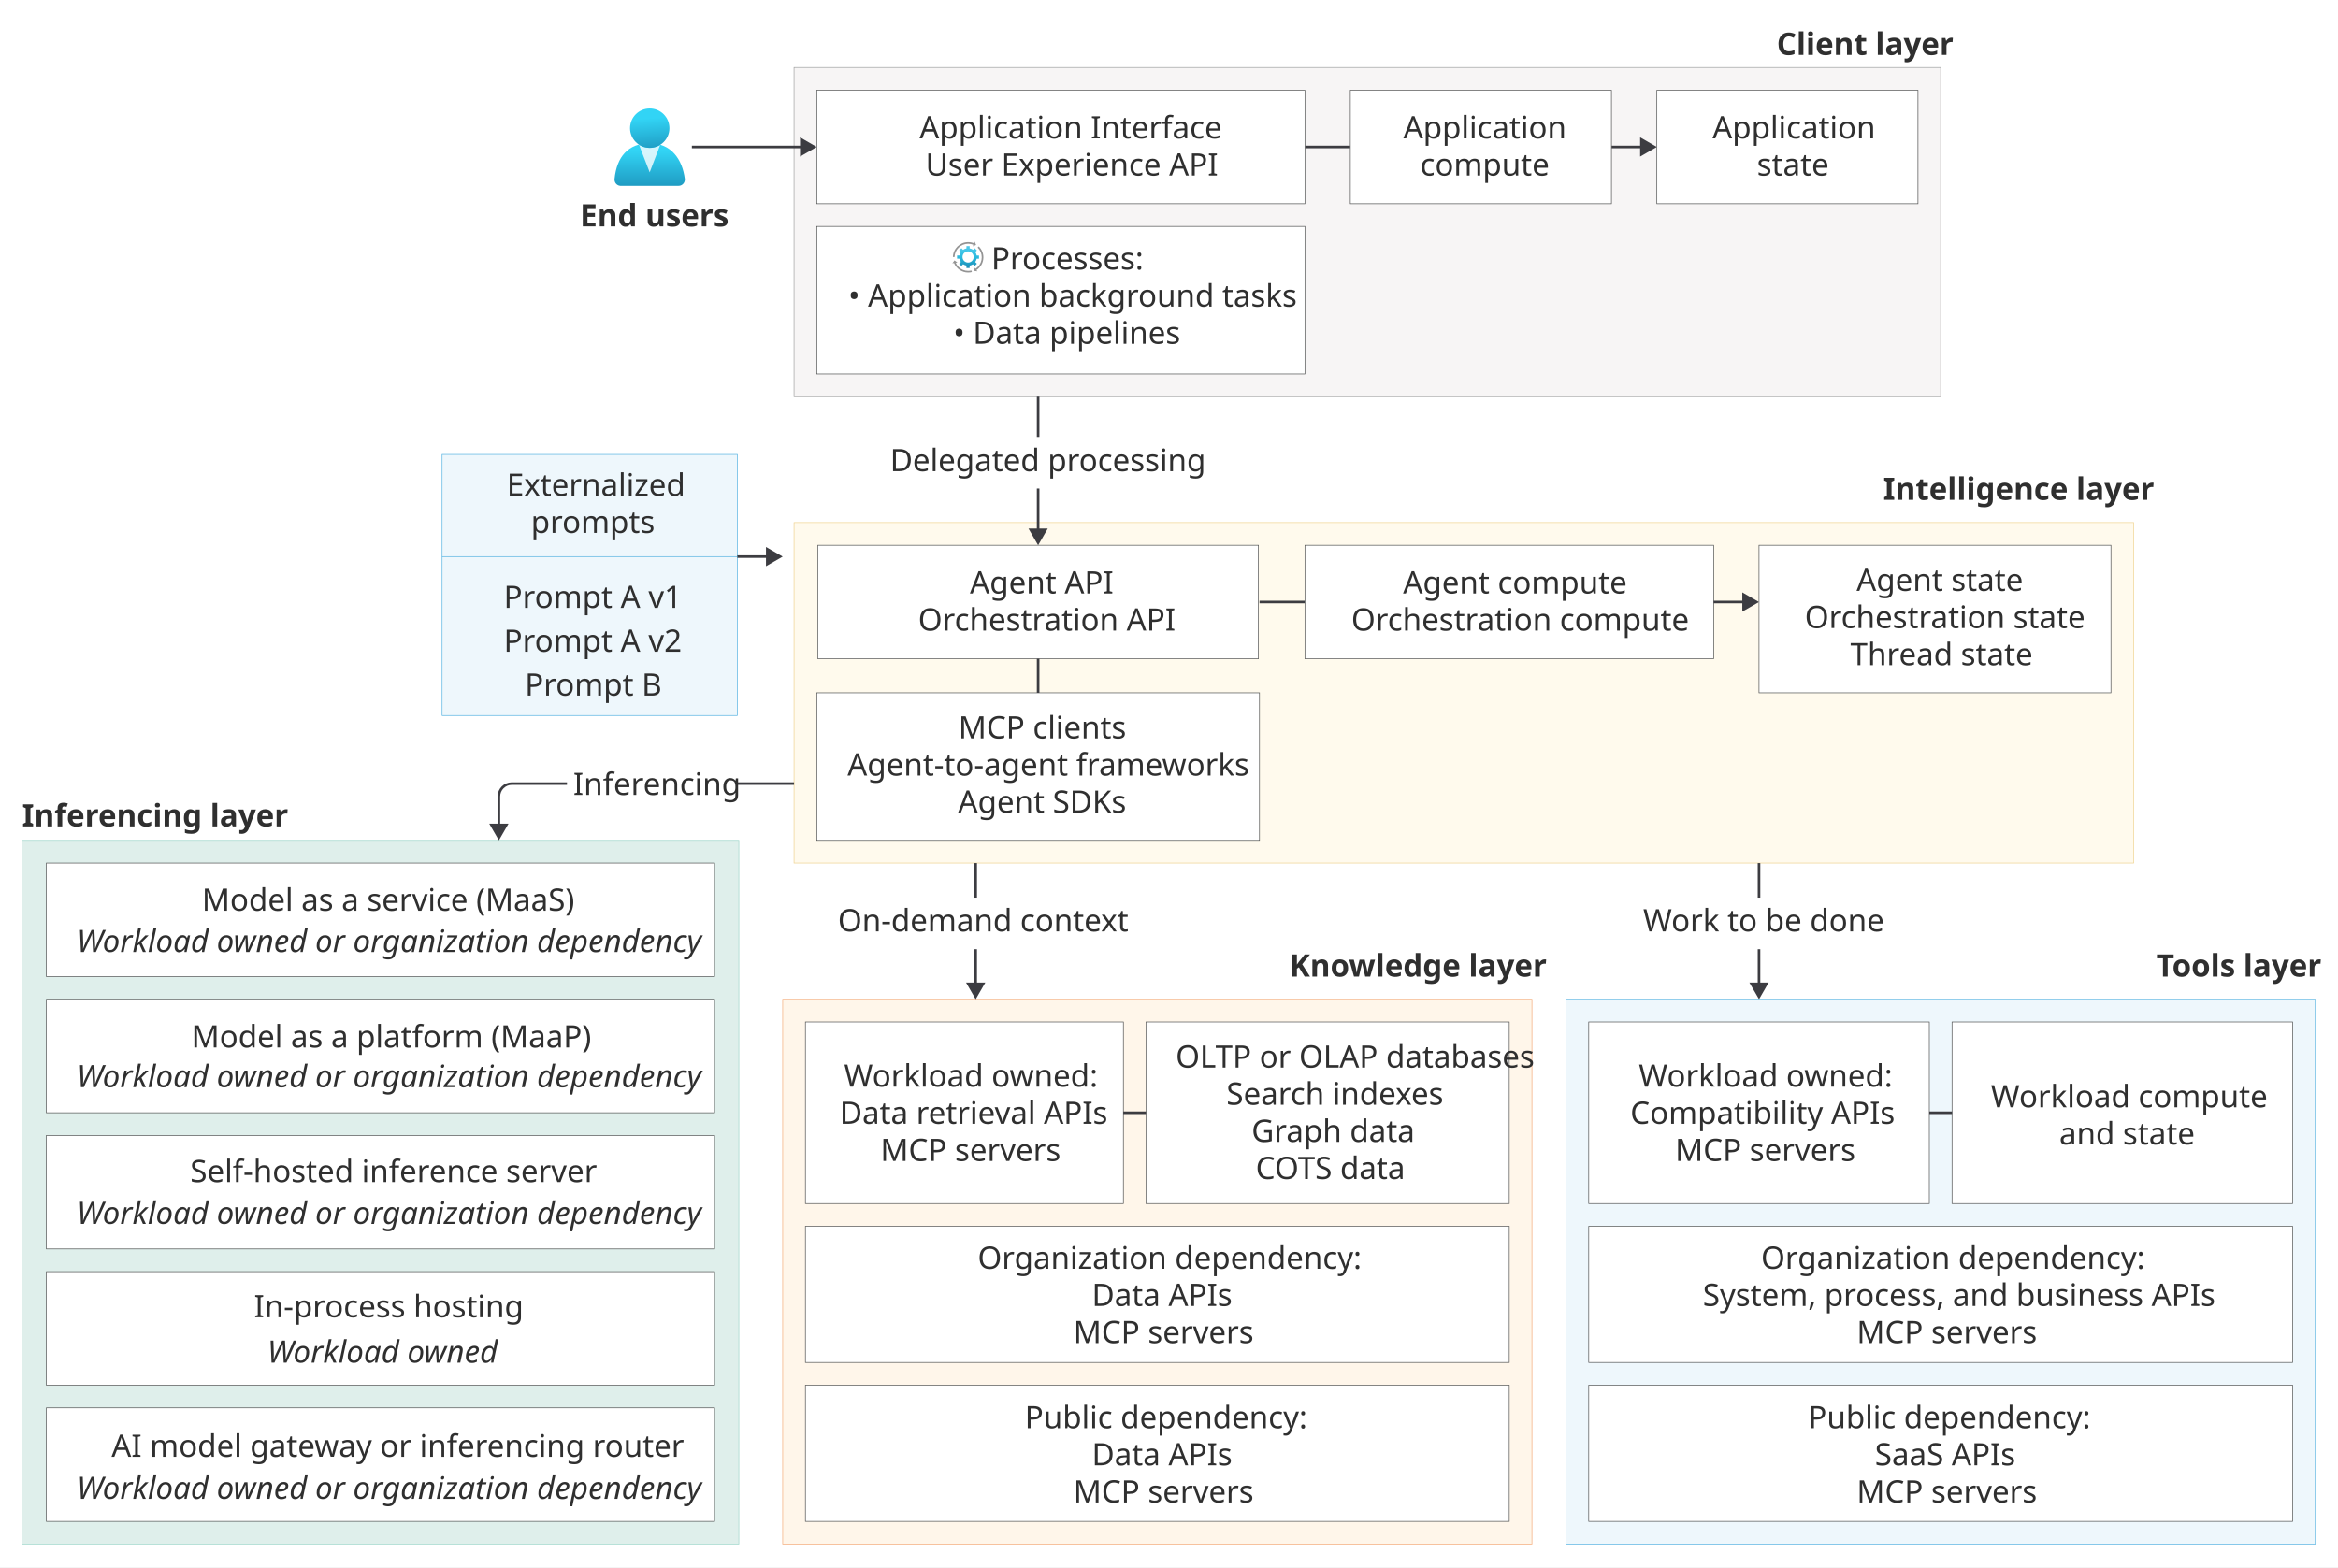
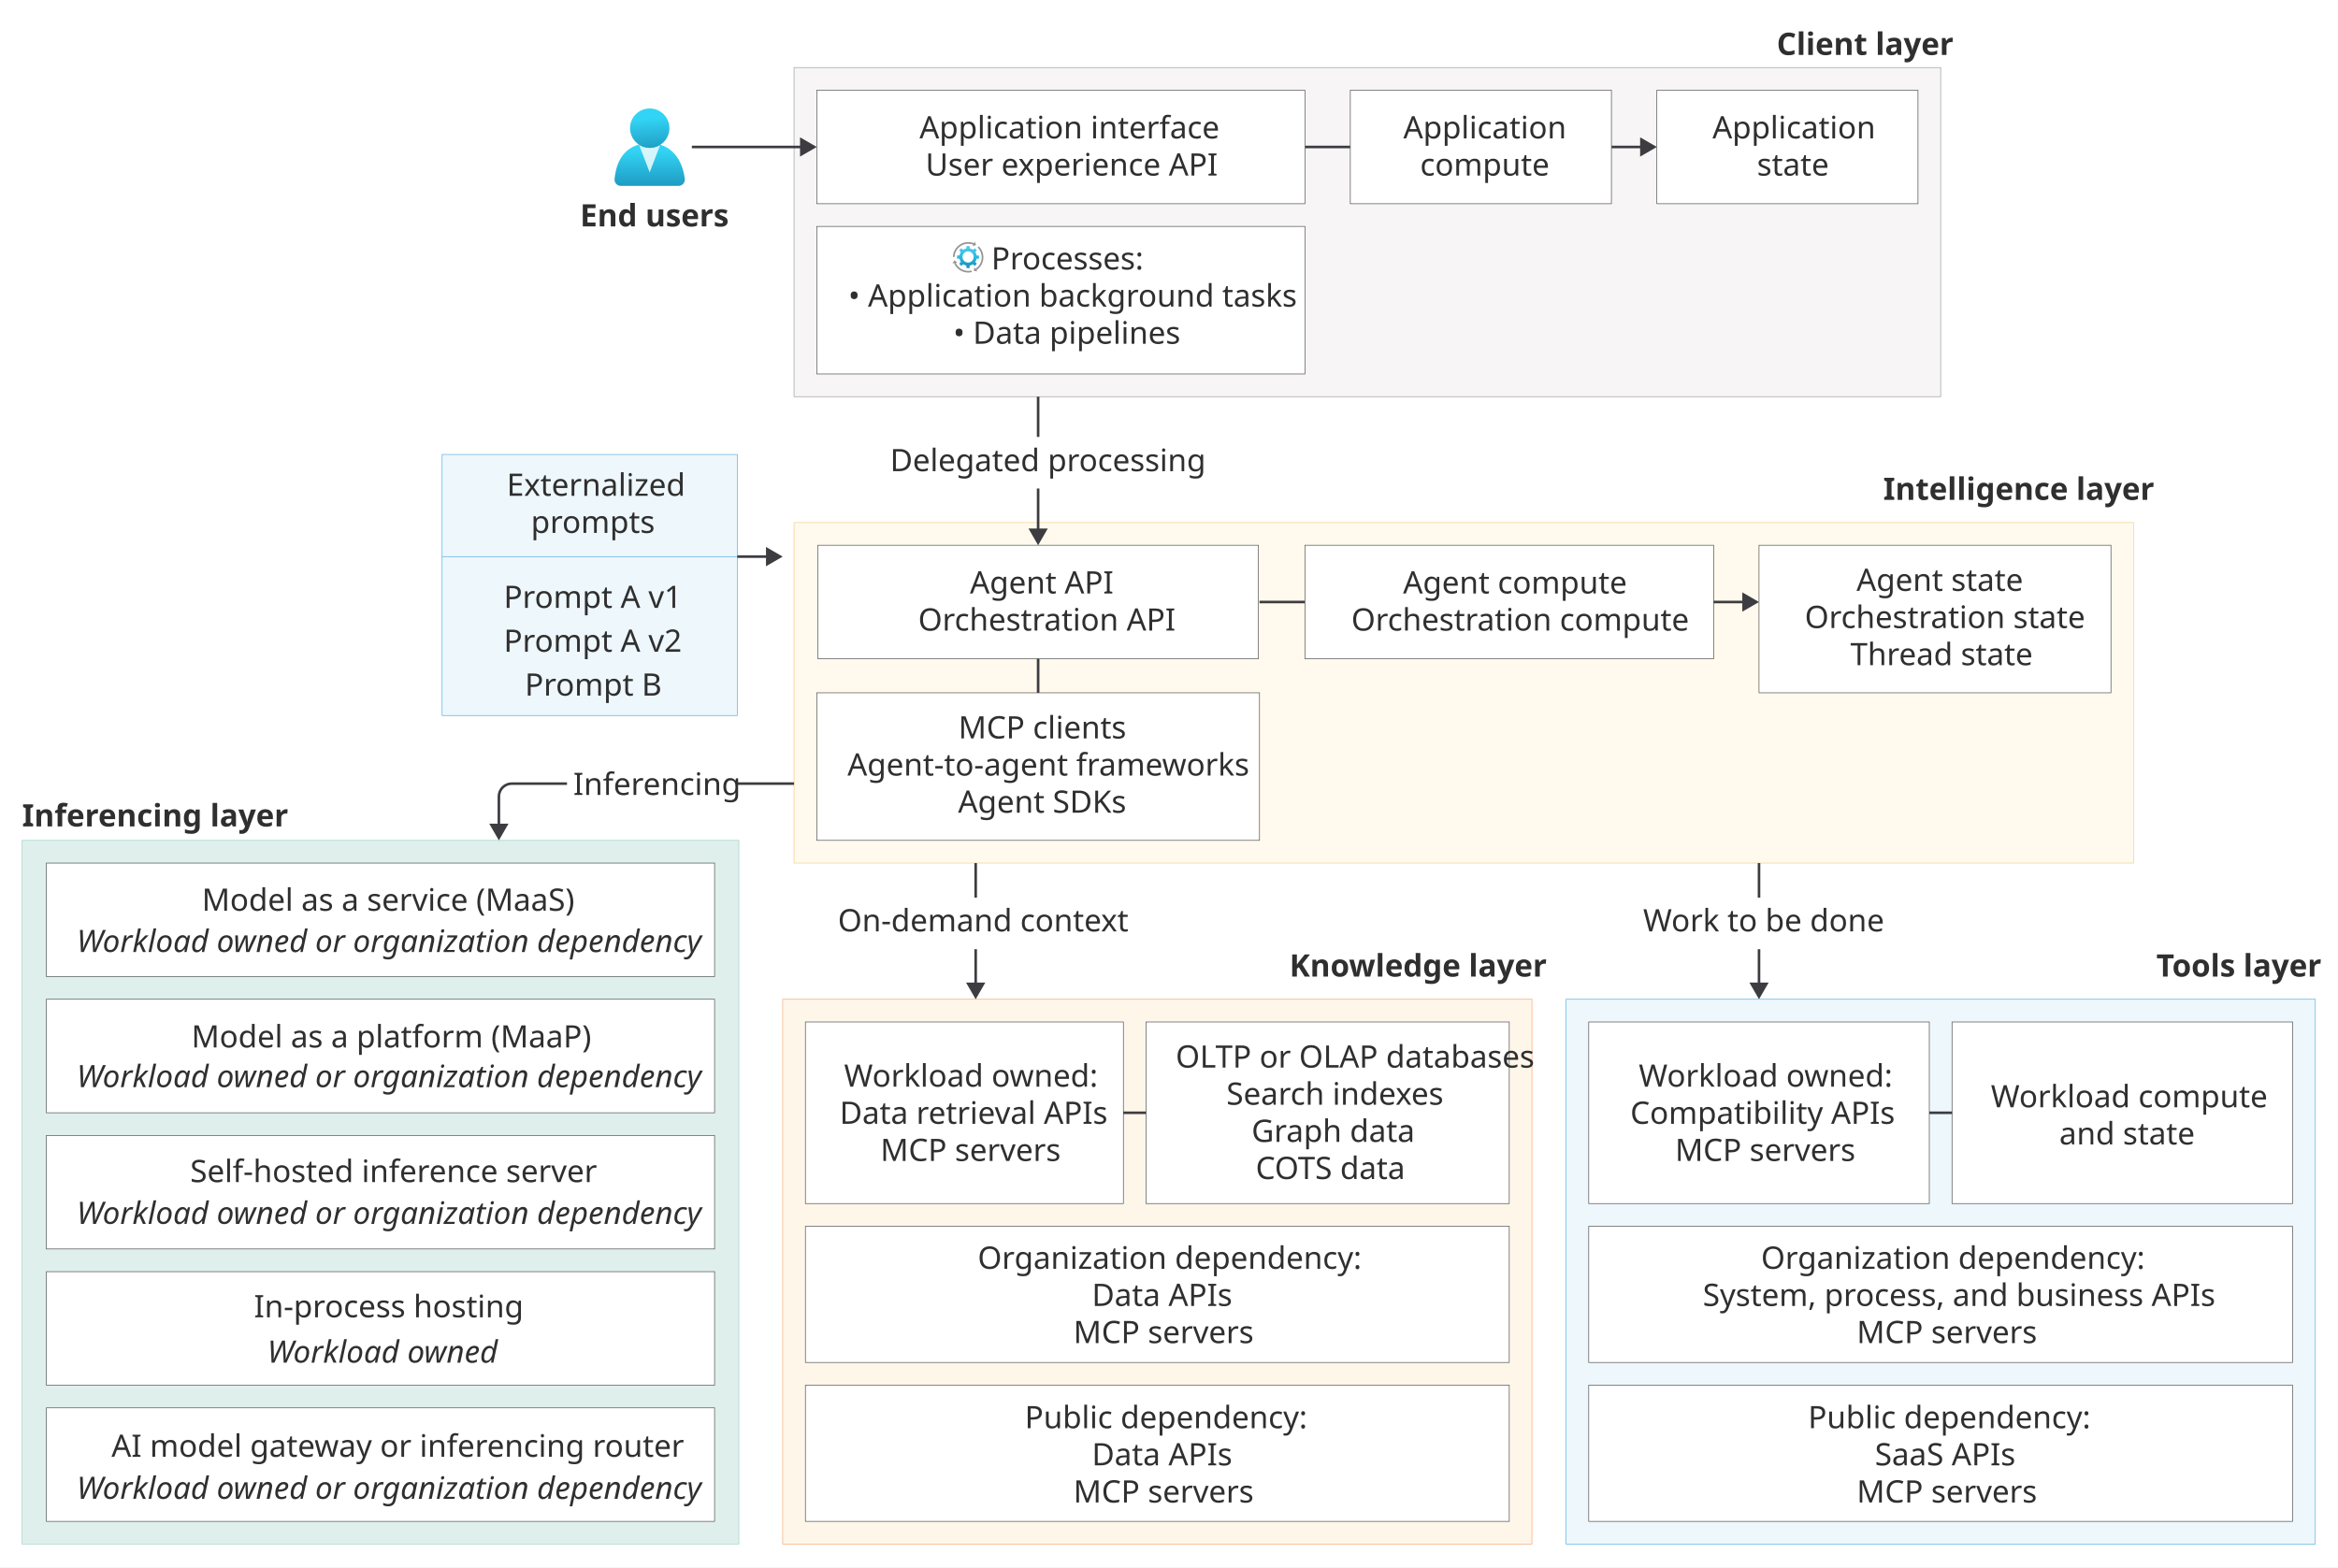
<svg xmlns="http://www.w3.org/2000/svg" xmlns:xlink="http://www.w3.org/1999/xlink" version="1.1" viewBox="0 0 906.154 607.57">
  <defs>
    <linearGradient id="linear-gradient" x1="375.186" y1="103.91" x2="375.186" y2="95.396" gradientUnits="userSpaceOnUse">
      <stop offset="0" stop-color="#1b8ab3" />
      <stop offset=".16" stop-color="#1f9ac2" />
      <stop offset=".5" stop-color="#2abade" />
      <stop offset=".8" stop-color="#43c6e8" />
      <stop offset="1" stop-color="#50c8e9" />
    </linearGradient>
    <linearGradient id="linear-gradient1" x1="-312.198" y1="1995.631" x2="-312.198" y2="1973.014" gradientTransform="translate(564 2049.146) scale(1 -1)" gradientUnits="userSpaceOnUse">
      <stop offset=".22" stop-color="#32d4f5" />
      <stop offset="1" stop-color="#198ab3" />
    </linearGradient>
    <linearGradient id="linear-gradient2" x1="-312.848" y1="2007.764" x2="-311.197" y2="1987.231" xlink:href="#linear-gradient1" />
  </defs>
  <g id="Shapes">
    <rect width="906.154" height="607.57" fill="#fff" />
    <g>
      <rect x="307.754" y="26.173" width="444.4" height="127.6" fill="#fff" />
      <rect x="307.754" y="26.173" width="444.4" height="127.6" fill="#f5f3f2" opacity=".8" />
      <rect x="307.754" y="26.173" width="444.4" height="127.6" fill="none" stroke="#9d9f9f" stroke-width=".25" />
    </g>
    <g>
      <rect x="307.754" y="202.573" width="519.2" height="132" fill="#fff" />
      <rect x="307.754" y="202.573" width="519.2" height="132" fill="#fff1cc" opacity=".35" />
      <rect x="307.754" y="202.573" width="519.2" height="132" fill="none" opacity=".5" stroke="#dfa626" stroke-width=".25" />
    </g>
    <g>
      <rect x="8.554" y="325.773" width="277.815" height="272.8" fill="#fff" />
      <rect x="8.554" y="325.773" width="277.815" height="272.8" fill="#cae4dd" opacity=".6" />
      <rect x="8.554" y="325.773" width="277.815" height="272.8" fill="none" stroke="#9dd6c9" stroke-width=".25" />
    </g>
    <g>
      <rect x="171.354" y="176.173" width="114.4" height="101.2" fill="#fff" />
      <rect x="171.354" y="176.173" width="114.4" height="101.2" fill="#53b1e0" opacity=".1" />
      <rect x="171.354" y="176.173" width="114.4" height="101.2" fill="none" stroke="#53b1e0" stroke-width=".25" />
    </g>
    <g>
      <line x1="268.154" y1="56.973" x2="311.171" y2="56.973" fill="none" stroke="#3c3c41" stroke-miterlimit="10" />
      <polygon points="310.077 60.712 316.554 56.973 310.077 53.233 310.077 60.712" fill="#3c3c41" />
    </g>
    <line x1="505.754" y1="56.973" x2="523.354" y2="56.973" fill="none" stroke="#3c3c41" stroke-miterlimit="10" />
    <line x1="488.154" y1="233.373" x2="505.754" y2="233.373" fill="none" stroke="#3c3c41" stroke-miterlimit="10" />
    <g>
      <line x1="624.554" y1="56.973" x2="636.771" y2="56.973" fill="none" stroke="#3c3c41" stroke-miterlimit="10" />
      <polygon points="635.677 60.712 642.154 56.973 635.677 53.233 635.677 60.712" fill="#3c3c41" />
    </g>
    <rect x="316.554" y="87.773" width="189.2" height="57.2" fill="#fff" stroke="#4e4f4f" stroke-width=".25" />
    <rect x="316.554" y="268.573" width="171.6" height="57.2" fill="#fff" stroke="#4e4f4f" stroke-width=".25" />
    <rect x="316.554" y="34.973" width="189.2" height="44" fill="#fff" stroke="#4e4f4f" stroke-width=".25" />
    <rect x="316.966" y="211.373" width="170.775" height="44" fill="#fff" stroke="#4e4f4f" stroke-width=".25" />
    <rect x="505.754" y="211.373" width="158.4" height="44" fill="#fff" stroke="#4e4f4f" stroke-width=".25" />
    <rect x="523.354" y="34.973" width="101.2" height="44" fill="#fff" stroke="#4e4f4f" stroke-width=".25" />
    <rect x="642.164" y="34.973" width="101.2" height="44" fill="#fff" stroke="#4e4f4f" stroke-width=".25" />
    <g>
      <line x1="664.154" y1="233.373" x2="676.371" y2="233.373" fill="none" stroke="#3c3c41" stroke-miterlimit="10" />
      <polygon points="675.277 237.113 681.754 233.373 675.277 229.633 675.277 237.113" fill="#3c3c41" />
    </g>
    <g>
      <line x1="285.754" y1="215.773" x2="297.971" y2="215.773" fill="none" stroke="#3c3c41" stroke-miterlimit="10" />
      <polygon points="296.877 219.513 303.354 215.773 296.877 212.033 296.877 219.513" fill="#3c3c41" />
    </g>
    <rect x="681.754" y="211.373" width="136.4" height="57.2" fill="#fff" stroke="#4e4f4f" stroke-width=".25" />
    <g>
      <path d="M381.141,99.76c.002-1.665-.685-3.17-1.79-4.245l-.446.45c.021.021.042.042.063.063.484.486.862,1.05,1.128,1.678.275.651.412,1.34.41,2.052-.002.712-.142,1.401-.416,2.05-.266.628-.647,1.19-1.131,1.673-.277.277-.581.52-.906.727l-.45-.564-.159,1.384,1.384.159-.38-.48c1.619-1.052,2.69-2.874,2.692-4.947Z" fill="#949494" />
      <path d="M376.495,104.871c-.41.099-.83.152-1.259.152h-.009c-.712-.002-1.403-.142-2.052-.418-.628-.266-1.19-.649-1.673-1.133-.463-.465-.83-1.002-1.092-1.597l.651-.097-1.12-.83-.83,1.12.651-.097c.877,2.157,2.992,3.681,5.464,3.685h.011c.501,0,.989-.063,1.454-.18l-.194-.604Z" fill="#949494" />
      <path d="M378.314,94.933l-.556-1.278-.254.64c-.695-.289-1.458-.45-2.259-.452h-.011c-3.222,0-5.843,2.582-5.904,5.792h.634c.015-.674.154-1.329.414-1.946.266-.627.647-1.19,1.131-1.673.484-.484,1.048-.862,1.676-1.128.649-.275,1.338-.414,2.05-.414h.009c.704.002,1.386.14,2.029.408l-.239.602,1.28-.549Z" fill="#949494" />
      <path d="M379.44,100.28l.002-1.238-.896-.002c-.085-.486-.271-.936-.539-1.327l.628-.625-.873-.877-.623.623c-.391-.273-.841-.463-1.329-.551l.002-.883-1.238-.002-.002.892c-.482.091-.928.283-1.314.556l-.638-.64-.877.873.647.649c-.26.385-.444.828-.528,1.304l-.93-.002-.002,1.238.945.002c.091.467.277.902.537,1.28l-.676.674.873.877.678-.676c.376.26.809.444,1.276.532v.953l1.238.002.002-.949c.471-.082.909-.264,1.291-.52l.659.663.877-.873-.653-.655c.271-.383.463-.822.556-1.3l.909.002ZM375.202,101.786c-1.196-.002-2.164-.974-2.162-2.17s.972-2.164,2.168-2.162c1.196.002,2.164.974,2.162,2.17,0,1.196-.972,2.164-2.168,2.162Z" fill="url(#linear-gradient)" />
    </g>
    <line x1="402.354" y1="153.773" x2="402.354" y2="169.373" fill="none" stroke="#3c3c41" stroke-miterlimit="10" />
    <line x1="402.354" y1="255.373" x2="402.354" y2="268.573" fill="none" stroke="#3c3c41" stroke-miterlimit="10" />
    <g>
      <line x1="402.354" y1="189.373" x2="402.354" y2="205.991" fill="none" stroke="#3c3c41" stroke-miterlimit="10" />
      <polygon points="398.614 204.896 402.354 211.373 406.093 204.896 398.614 204.896" fill="#3c3c41" />
    </g>
    <g>
      <rect x="303.354" y="387.373" width="290.4" height="211.2" fill="#fff" />
      <rect x="303.354" y="387.373" width="290.4" height="211.2" fill="#fcb24f" opacity=".12" />
      <rect x="303.354" y="387.373" width="290.4" height="211.2" fill="none" opacity=".6" stroke="#ed7323" stroke-width=".25" />
    </g>
    <line x1="378.154" y1="334.573" x2="378.154" y2="347.973" fill="none" stroke="#3c3c41" stroke-miterlimit="10" />
    <g>
      <line x1="378.154" y1="367.973" x2="378.154" y2="381.991" fill="none" stroke="#3c3c41" stroke-miterlimit="10" />
      <polygon points="374.414 380.896 378.154 387.373 381.893 380.896 374.414 380.896" fill="#3c3c41" />
    </g>
    <line x1="681.754" y1="334.573" x2="681.754" y2="347.973" fill="none" stroke="#3c3c41" stroke-miterlimit="10" />
    <g>
      <line x1="681.754" y1="367.973" x2="681.754" y2="381.991" fill="none" stroke="#3c3c41" stroke-miterlimit="10" />
      <polygon points="678.014 380.896 681.754 387.373 685.493 380.896 678.014 380.896" fill="#3c3c41" />
    </g>
    <line x1="307.754" y1="303.773" x2="285.754" y2="303.773" fill="none" stroke="#3c3c41" stroke-miterlimit="10" />
    <line x1="171.354" y1="215.773" x2="285.754" y2="215.773" fill="none" stroke="#53b1e0" stroke-width=".25" />
    <rect x="312.154" y="396.173" width="123.245" height="70.4" fill="#fff" stroke="#4e4f4f" stroke-width=".25" />
    <rect x="312.154" y="475.373" width="272.8" height="52.8" fill="#fff" stroke="#4e4f4f" stroke-width=".25" />
    <rect x="17.968" y="334.573" width="258.985" height="44" fill="#fff" stroke="#4e4f4f" stroke-width=".25" />
    <rect x="17.968" y="387.373" width="258.985" height="44" fill="#fff" stroke="#4e4f4f" stroke-width=".25" />
    <rect x="17.968" y="440.173" width="258.985" height="44" fill="#fff" stroke="#4e4f4f" stroke-width=".25" />
    <rect x="17.968" y="492.973" width="258.985" height="44" fill="#fff" stroke="#4e4f4f" stroke-width=".25" />
    <rect x="17.968" y="545.773" width="258.985" height="44" fill="#fff" stroke="#4e4f4f" stroke-width=".25" />
    <rect x="312.154" y="536.973" width="272.8" height="52.8" fill="#fff" stroke="#4e4f4f" stroke-width=".25" />
    <rect x="444.154" y="396.173" width="140.8" height="70.4" fill="#fff" stroke="#4e4f4f" stroke-width=".25" />
    <line x1="435.354" y1="431.373" x2="444.154" y2="431.373" fill="none" stroke="#3c3c41" stroke-miterlimit="10" />
    <g>
      <rect x="606.954" y="387.373" width="290.4" height="211.2" fill="#fff" />
      <rect x="606.954" y="387.373" width="290.4" height="211.2" fill="#53b1e0" opacity=".1" />
      <rect x="606.954" y="387.373" width="290.4" height="211.2" fill="none" stroke="#53b1e0" stroke-width=".25" />
    </g>
    <rect x="615.754" y="396.173" width="132" height="70.4" fill="#fff" stroke="#4e4f4f" stroke-width=".25" />
    <rect x="615.754" y="475.373" width="272.8" height="52.8" fill="#fff" stroke="#4e4f4f" stroke-width=".25" />
    <rect x="615.754" y="536.973" width="272.8" height="52.8" fill="#fff" stroke="#4e4f4f" stroke-width=".25" />
    <rect x="756.554" y="396.173" width="132" height="70.4" fill="#fff" stroke="#4e4f4f" stroke-width=".25" />
    <line x1="747.754" y1="431.373" x2="756.554" y2="431.373" fill="none" stroke="#3c3c41" stroke-miterlimit="10" />
    <g>
      <path d="M219.754,303.773h-21.4c-2.75,0-5,2.25-5,5v11.618" fill="none" stroke="#3c3c41" stroke-miterlimit="10" />
      <polygon points="189.614 319.296 193.354 325.773 197.093 319.296 189.614 319.296" fill="#3c3c41" />
    </g>
    <g>
      <path d="M263.003,72.048c1.335,0,2.417-1.082,2.417-2.417h0c.017-.094.017-.19,0-.283-.967-7.617-5.283-13.817-13.617-13.817s-12.767,5.25-13.617,13.833c-.144,1.336.822,2.536,2.158,2.681.009.001.017.002.026.003h22.633Z" fill="url(#linear-gradient1)" />
      <path d="M251.803,57.332c-1.466-.001-2.901-.423-4.133-1.217l4.133,10.7,4.067-10.633c-1.218.763-2.629,1.162-4.067,1.15Z" fill="#fff" isolation="isolate" opacity=".8" />
      <circle cx="251.82" cy="49.682" r="7.633" fill="url(#linear-gradient2)" />
    </g>
  </g>
  <g id="Text">
    <text transform="translate(688.5967 21.2918)" fill="#2f2f2f" font-family="SegoeUI-Bold, 'Segoe UI'" font-size="12" font-weight="700">
      <tspan x="0" y="0">Client layer</tspan>
    </text>
    <text transform="translate(729.882 193.7726)" fill="#2f2f2f" font-family="SegoeUI-Bold, 'Segoe UI'" font-size="12" font-weight="700">
      <tspan x="0" y="0">Intelligence layer</tspan>
    </text>
    <text transform="translate(8.5536 320.3726)" fill="#2f2f2f" font-family="SegoeUI-Bold, 'Segoe UI'" font-size="12" font-weight="700">
      <tspan x="0" y="0">Inferencing layer</tspan>
    </text>
    <text transform="translate(499.7547 378.573)" fill="#2f2f2f" font-family="SegoeUI-Bold, 'Segoe UI'" font-size="12" font-weight="700">
      <tspan x="0" y="0">Knowledge layer</tspan>
    </text>
    <text transform="translate(224.8007 87.7727)" fill="#2f2f2f" font-family="SegoeUI-Bold, 'Segoe UI'" font-size="12" font-weight="700">
      <tspan x="0" y="0">End users</tspan>
    </text>
    <text transform="translate(356.3688 53.6554)" fill="#2f2f2f" font-family="SegoeUI, 'Segoe UI'" font-size="12">
-       <tspan x="0" y="0">Application Interface </tspan>
-       <tspan x="2.344" y="14.4">User Experience API</tspan>
+       <tspan x="0" y="0">Application interface </tspan>
+       <tspan x="2.344" y="14.4">User experience API</tspan>
    </text>
    <text transform="translate(384.2067 104.4559)" fill="#2f2f2f" font-family="SegoeUI, 'Segoe UI'" font-size="12">
      <tspan x="0" y="0">Processes:</tspan>
      <tspan x="-55.427" y="14.4">• Application background tasks</tspan>
      <tspan x="-14.754" y="28.8">• Data pipelines</tspan>
    </text>
    <text transform="translate(375.9126 230.0559)" fill="#2f2f2f" font-family="SegoeUI, 'Segoe UI'" font-size="12">
      <tspan x="0" y="0">Agent API</tspan>
      <tspan x="-20.059" y="14.4">Orchestration API</tspan>
    </text>
    <text transform="translate(543.7915 230.0554)" fill="#2f2f2f" font-family="SegoeUI, 'Segoe UI'" font-size="12">
      <tspan x="0" y="0">Agent compute</tspan>
      <tspan x="-20.061" y="14.4">Orchestration compute</tspan>
    </text>
    <text transform="translate(78.2583 353.0554)" fill="#2f2f2f" font-family="SegoeUI, 'Segoe UI'" font-size="12">
      <tspan x="0" y="0">Model as a service (MaaS)</tspan>
    </text>
    <text transform="translate(29.7281 369.0554)" fill="#2f2f2f" font-family="SegoeUI-Italic, 'Segoe UI'" font-size="12" font-style="italic">
      <tspan x="0" y="0">Workload owned or organization dependency</tspan>
    </text>
    <text transform="translate(29.7281 421.4554)" fill="#2f2f2f" font-family="SegoeUI-Italic, 'Segoe UI'" font-size="12" font-style="italic">
      <tspan x="0" y="0">Workload owned or organization dependency</tspan>
    </text>
    <text transform="translate(29.7281 474.4554)" fill="#2f2f2f" font-family="SegoeUI-Italic, 'Segoe UI'" font-size="12" font-style="italic">
      <tspan x="0" y="0">Workload owned or organization dependency</tspan>
    </text>
    <text transform="translate(74.186 406.0554)" fill="#2f2f2f" font-family="SegoeUI, 'Segoe UI'" font-size="12">
      <tspan x="0" y="0">Model as a platform (MaaP)</tspan>
    </text>
    <text transform="translate(73.6966 458.2559)" fill="#2f2f2f" font-family="SegoeUI, 'Segoe UI'" font-size="12">
      <tspan x="0" y="0">Self-hosted inference server</tspan>
    </text>
    <text transform="translate(29.7281 581.0553)" fill="#2f2f2f" font-family="SegoeUI-Italic, 'Segoe UI'" font-size="12" font-style="italic">
      <tspan x="0" y="0">Workload owned or organization dependency</tspan>
    </text>
    <text transform="translate(43.2081 564.74)" fill="#2f2f2f" font-family="SegoeUI, 'Segoe UI'" font-size="12">
      <tspan x="0" y="0">AI model gateway or inferencing router</tspan>
    </text>
    <text transform="translate(98.4243 510.6554)" fill="#2f2f2f" font-family="SegoeUI, 'Segoe UI'" font-size="12">
      <tspan x="0" y="0">In-process hosting</tspan>
    </text>
    <text transform="translate(103.6094 528.2559)" fill="#2f2f2f" font-family="SegoeUI-Italic, 'Segoe UI'" font-size="12" font-style="italic">
      <tspan x="0" y="0">Workload owned</tspan>
    </text>
    <text transform="translate(719.5384 229.0559)" fill="#2f2f2f" font-family="SegoeUI, 'Segoe UI'" font-size="12">
      <tspan x="0" y="0">Agent state</tspan>
      <tspan x="-20.061" y="14.4">Orchestration state</tspan>
      <tspan x="-2.379" y="28.8">Thread state</tspan>
    </text>
    <text transform="translate(371.4579 286.2554)" fill="#2f2f2f" font-family="SegoeUI, 'Segoe UI'" font-size="12">
      <tspan x="0" y="0">MCP clients</tspan>
      <tspan x="-43.006" y="14.4">Agent-to-agent frameworks</tspan>
      <tspan x="-.139" y="28.8">Agent SDKs</tspan>
    </text>
    <text transform="translate(327.1477 421.2554)" fill="#2f2f2f" font-family="SegoeUI, 'Segoe UI'" font-size="12">
      <tspan x="0" y="0">Workload owned:</tspan>
      <tspan x="-1.714" y="14.4">Data retrieval APIs</tspan>
      <tspan x="14.086" y="28.8">MCP servers</tspan>
    </text>
    <text transform="translate(378.9302 491.8559)" fill="#2f2f2f" font-family="SegoeUI, 'Segoe UI'" font-size="12">
      <tspan x="0" y="0">Organization dependency:</tspan>
      <tspan x="44.262" y="14.4">Data APIs</tspan>
      <tspan x="37.103" y="28.8">MCP servers</tspan>
    </text>
    <text transform="translate(397.1753 553.6559)" fill="#2f2f2f" font-family="SegoeUI, 'Segoe UI'" font-size="12">
      <tspan x="0" y="0">Public dependency:</tspan>
      <tspan x="26.016" y="14.4">Data APIs</tspan>
      <tspan x="18.859" y="28.8">MCP servers</tspan>
    </text>
    <text transform="translate(455.6622 413.8559)" fill="#2f2f2f" font-family="SegoeUI, 'Segoe UI'" font-size="12">
      <tspan x="0" y="0">OLTP or OLAP databases</tspan>
      <tspan x="19.66" y="14.4">Search indexes</tspan>
      <tspan x="29.398" y="28.8">Graph data</tspan>
      <tspan x="31.008" y="43.2">COTS data</tspan>
    </text>
    <text transform="translate(835.7538 378.5734)" fill="#2f2f2f" font-family="SegoeUI-Bold, 'Segoe UI'" font-size="12" font-weight="700">
      <tspan x="0" y="0">Tools layer</tspan>
    </text>
    <text transform="translate(635.1481 421.2554)" fill="#2f2f2f" font-family="SegoeUI, 'Segoe UI'" font-size="12">
      <tspan x="0" y="0">Workload owned:</tspan>
      <tspan x="-3.299" y="14.4">Compatibility APIs</tspan>
      <tspan x="14.086" y="28.8">MCP servers</tspan>
    </text>
    <text transform="translate(682.5298 491.8559)" fill="#2f2f2f" font-family="SegoeUI, 'Segoe UI'" font-size="12">
      <tspan x="0" y="0">Organization dependency:</tspan>
      <tspan x="-22.559" y="14.4">System, process, and business APIs</tspan>
      <tspan x="37.103" y="28.8">MCP servers</tspan>
    </text>
    <text transform="translate(700.7759 553.6554)" fill="#2f2f2f" font-family="SegoeUI, 'Segoe UI'" font-size="12">
      <tspan x="0" y="0">Public dependency:</tspan>
      <tspan x="25.881" y="14.4">SaaS APIs</tspan>
      <tspan x="18.857" y="28.8">MCP servers</tspan>
    </text>
    <text transform="translate(771.6177 429.2554)" fill="#2f2f2f" font-family="SegoeUI, 'Segoe UI'" font-size="12">
      <tspan x="0" y="0">Workload compute </tspan>
      <tspan x="26.508" y="14.4">and state</tspan>
    </text>
    <text transform="translate(543.9017 53.6559)" fill="#2f2f2f" font-family="SegoeUI, 'Segoe UI'" font-size="12">
      <tspan x="0" y="0">Application </tspan>
      <tspan x="6.504" y="14.4">compute</tspan>
    </text>
    <text transform="translate(196.4029 192.1918)" fill="#2f2f2f" font-family="SegoeUI, 'Segoe UI'" font-size="12">
      <tspan x="0" y="0">Externalized </tspan>
      <tspan x="9.381" y="14.4">prompts</tspan>
    </text>
    <text transform="translate(195.2311 235.6559)" fill="#2f2f2f" font-family="SegoeUI, 'Segoe UI'" font-size="12">
      <tspan x="0" y="0">Prompt A v1</tspan>
      <tspan x="0" y="17">Prompt A v2</tspan>
      <tspan x="8.182" y="34">Prompt B</tspan>
    </text>
    <text transform="translate(344.972 182.6559)" fill="#2f2f2f" font-family="SegoeUI, 'Segoe UI'" font-size="12">
      <tspan x="0" y="0">Delegated processing</tspan>
    </text>
    <text transform="translate(324.7309 361.0554)" fill="#2f2f2f" font-family="SegoeUI, 'Segoe UI'" font-size="12">
      <tspan x="0" y="0">On-demand context</tspan>
    </text>
    <text transform="translate(636.8388 361.0554)" fill="#2f2f2f" font-family="SegoeUI, 'Segoe UI'" font-size="12">
      <tspan x="0" y="0">Work to be done</tspan>
    </text>
    <text transform="translate(663.7113 53.6559)" fill="#2f2f2f" font-family="SegoeUI, 'Segoe UI'" font-size="12">
      <tspan x="0" y="0">Application </tspan>
      <tspan x="17.25" y="14.4">state</tspan>
    </text>
    <text transform="translate(222.154 308.1729)" fill="#2f2f2f" font-family="SegoeUI, 'Segoe UI'" font-size="12">
      <tspan x="0" y="0">Inferencing</tspan>
    </text>
  </g>
</svg>
